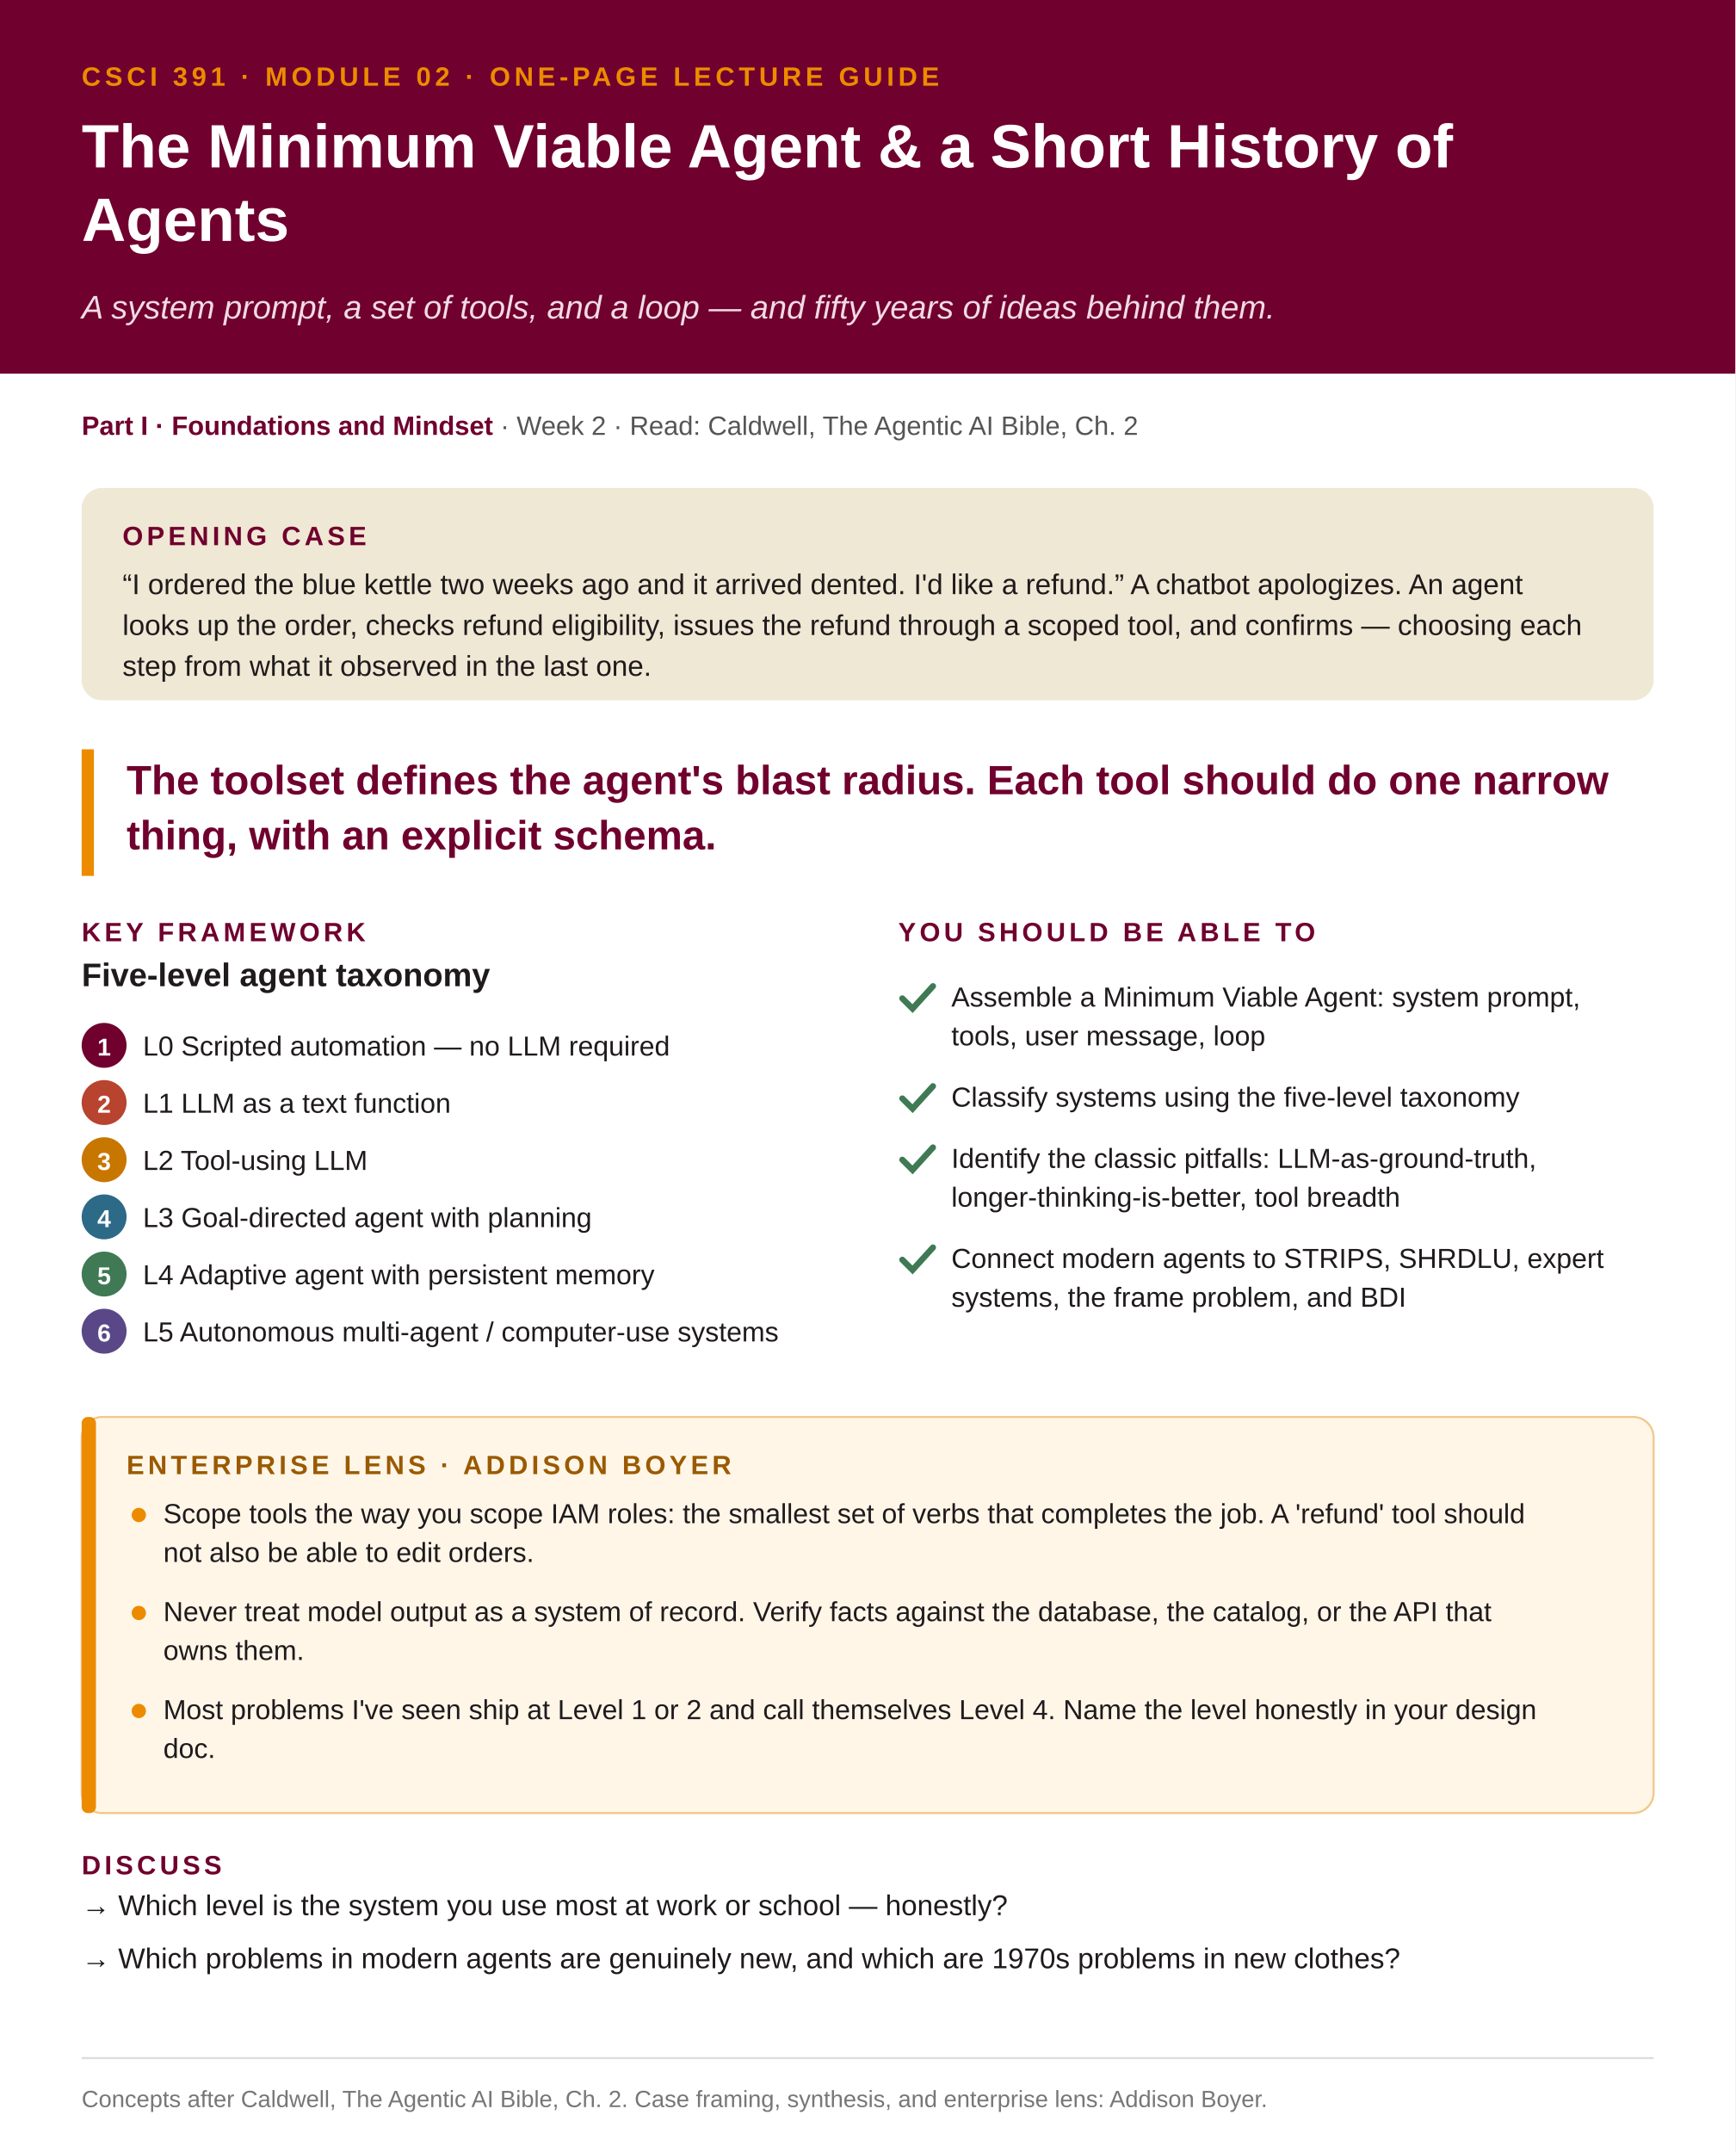
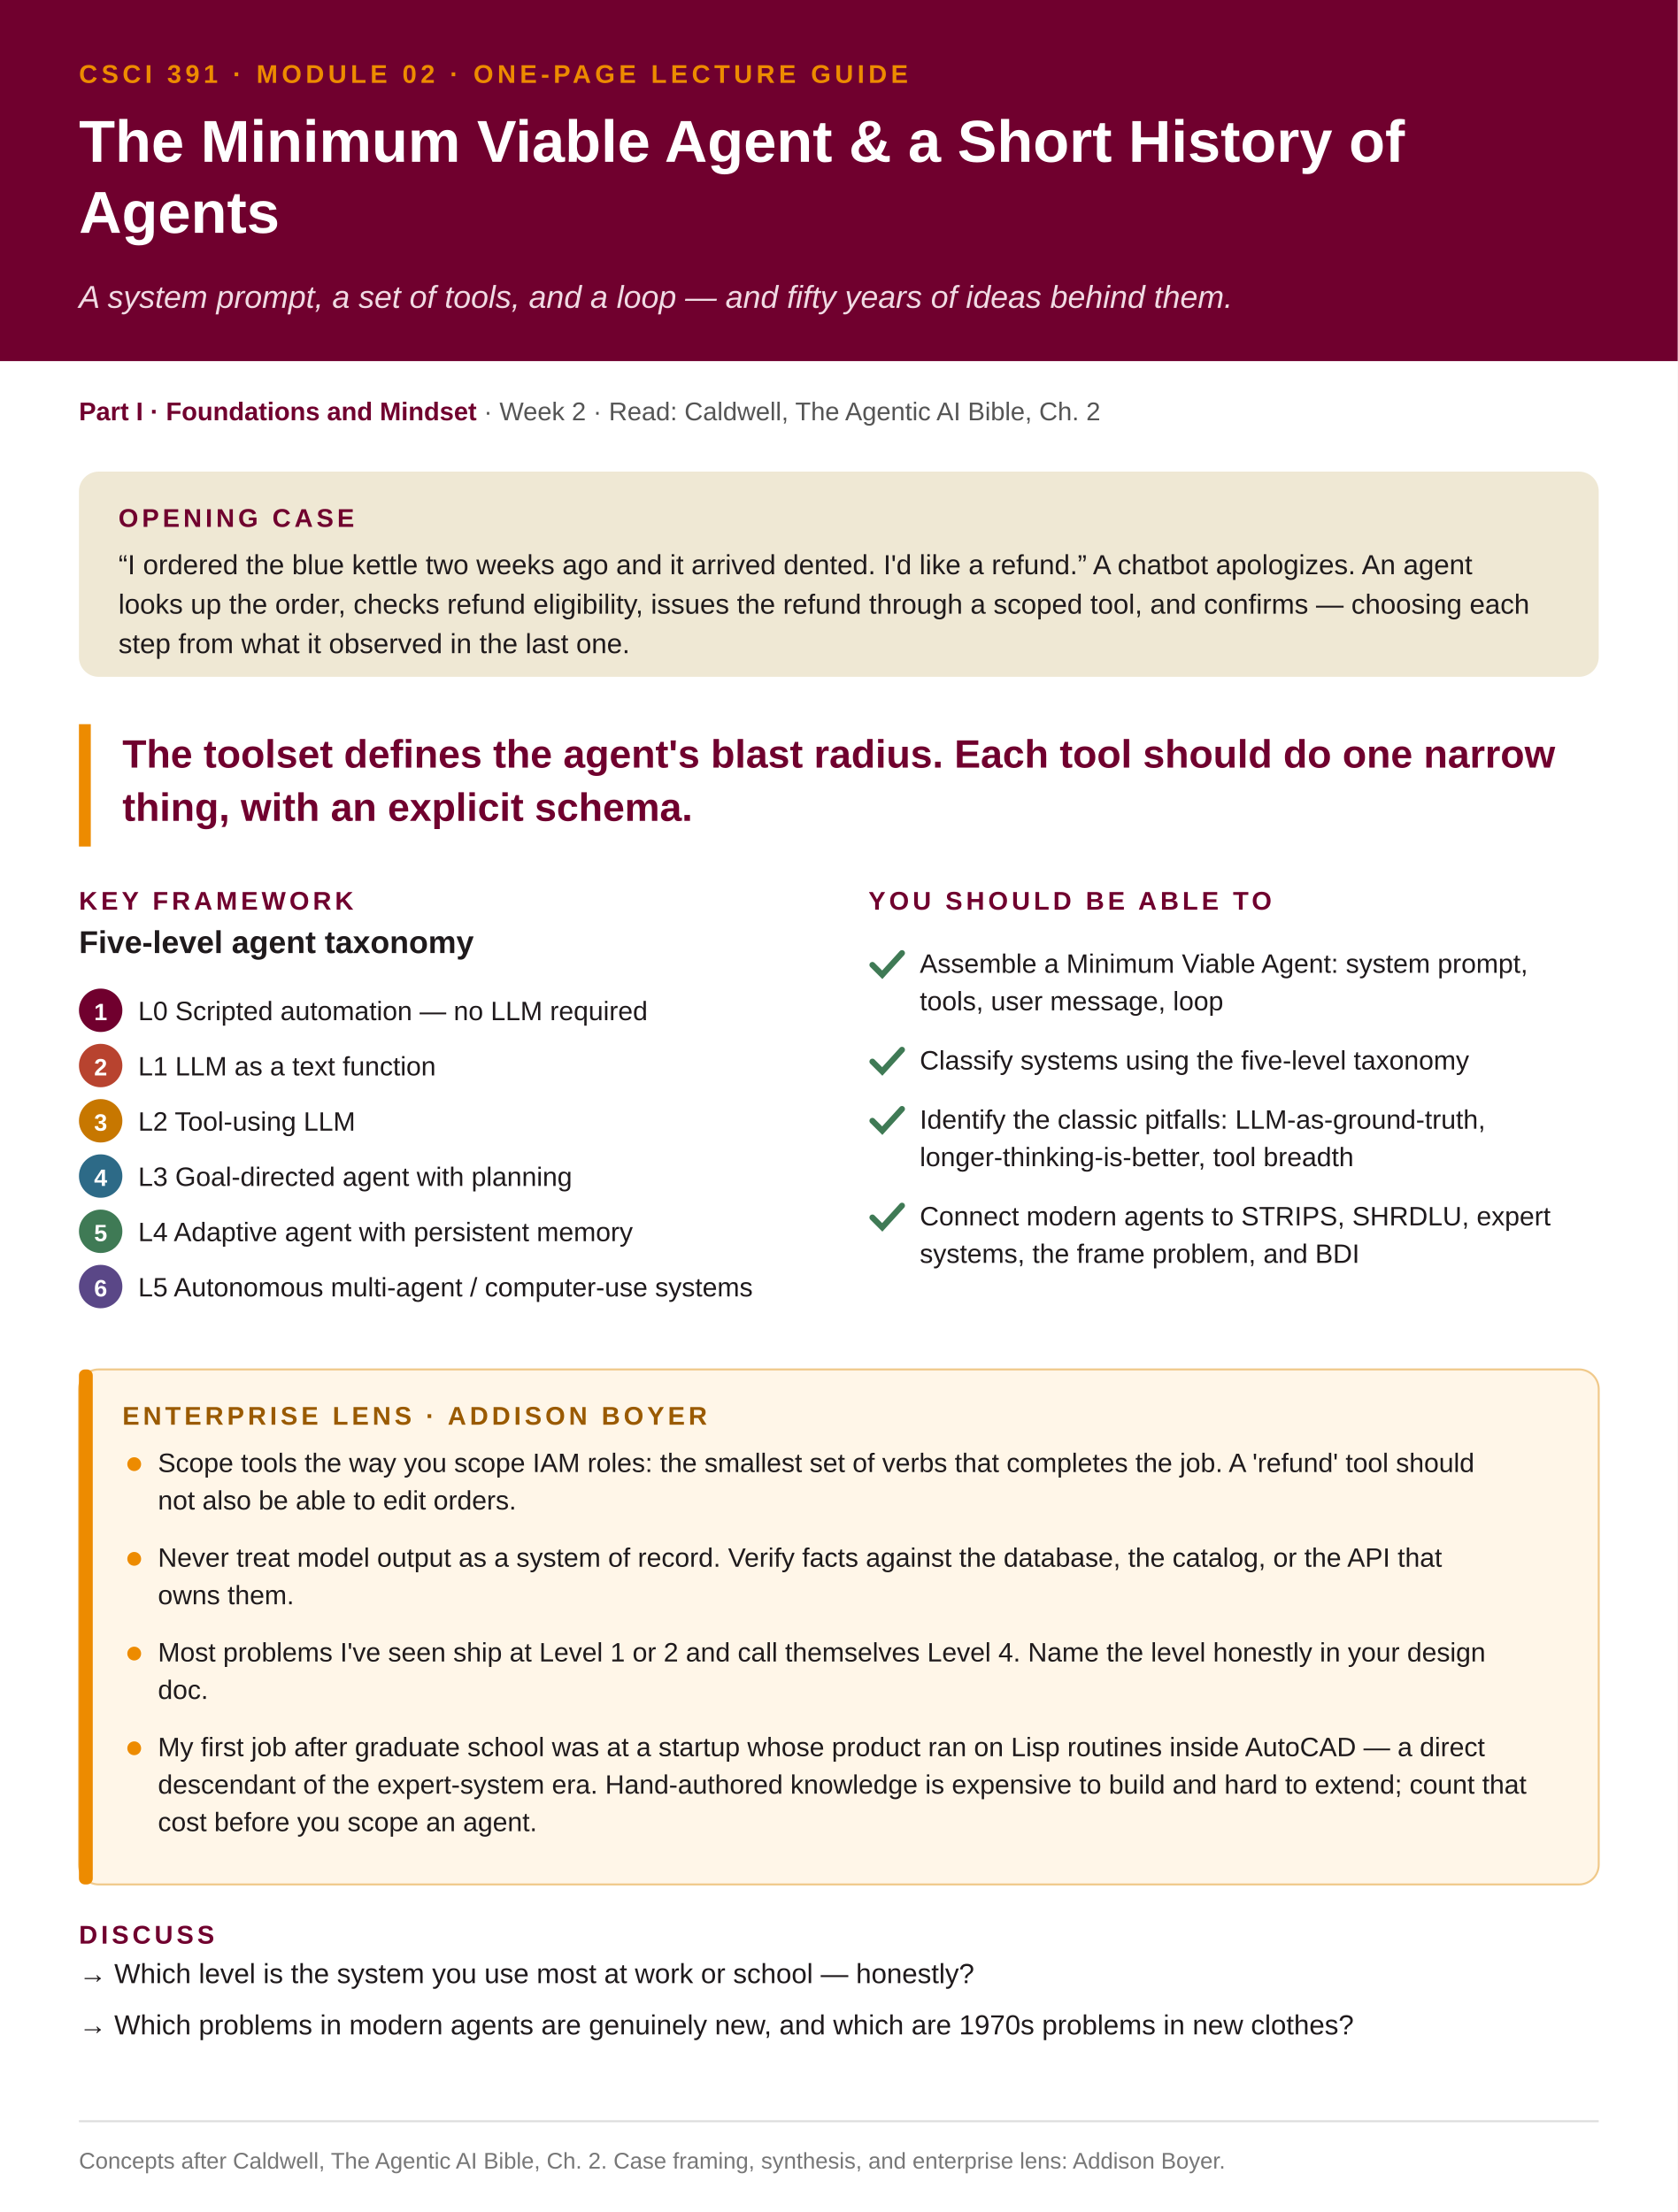
- <svg xmlns="http://www.w3.org/2000/svg" viewBox="0 0 850 1054" width="850" height="1054" font-family="'Segoe UI', 'Helvetica Neue', Arial, sans-serif">
+ <svg xmlns="http://www.w3.org/2000/svg" viewBox="0 0 850 1121" width="850" height="1121" font-family="'Segoe UI', 'Helvetica Neue', Arial, sans-serif">
  <rect width="100%" height="100%" fill="#fff" />
  <rect width="850" height="183" fill="#70002e" />
  <text x="40" y="42" fill="#ED8B00" font-size="13" font-weight="700" letter-spacing="2">CSCI 391 · MODULE 02 · ONE-PAGE LECTURE GUIDE</text>
  <text x="40" y="82" fill="#fff" font-size="30" font-weight="800">The Minimum Viable Agent &amp; a Short History of</text>
  <text x="40" y="118" fill="#fff" font-size="30" font-weight="800">Agents</text>
  <text x="40" y="156" fill="#f1dbe4" font-size="16" font-style="italic">A system prompt, a set of tools, and a loop — and fifty years of ideas behind them.</text>
  <text x="40" y="213" fill="#555" font-size="13">
    <tspan font-weight="700" fill="#70002e">Part I · Foundations and Mindset</tspan>   ·   Week 2   ·   Read: Caldwell, The Agentic AI Bible, Ch. 2</text>
  <rect x="40" y="239" width="770" height="104" rx="10" fill="#efe8d4" />
  <text x="60" y="267" fill="#70002e" font-size="13" font-weight="800" letter-spacing="1.8">OPENING CASE</text>
  <text x="60" y="291" fill="#1f1a1c" font-size="14">“I ordered the blue kettle two weeks ago and it arrived dented. I'd like a refund.” A chatbot apologizes. An agent</text>
  <text x="60" y="311" fill="#1f1a1c" font-size="14">looks up the order, checks refund eligibility, issues the refund through a scoped tool, and confirms — choosing each</text>
  <text x="60" y="331" fill="#1f1a1c" font-size="14">step from what it observed in the last one.</text>
  <rect x="40" y="367" width="6" height="62" fill="#ED8B00" />
  <text x="62" y="389" fill="#70002e" font-size="20" font-weight="700">The toolset defines the agent's blast radius. Each tool should do one narrow</text>
  <text x="62" y="416" fill="#70002e" font-size="20" font-weight="700">thing, with an explicit schema.</text>
  <text x="40" y="461" fill="#70002e" font-size="13" font-weight="800" letter-spacing="1.8">KEY FRAMEWORK</text>
  <text x="40" y="483" fill="#1f1a1c" font-size="16" font-weight="700">Five-level agent taxonomy</text>
  <circle cx="51" cy="512" r="11" fill="#70002e" />
  <text x="51" y="517" fill="#fff" font-size="12" font-weight="700" text-anchor="middle">1</text>
  <text x="70" y="517" fill="#1f1a1c" font-size="13.5">L0 Scripted automation — no LLM required</text>
  <circle cx="51" cy="540" r="11" fill="#b8432f" />
  <text x="51" y="545" fill="#fff" font-size="12" font-weight="700" text-anchor="middle">2</text>
  <text x="70" y="545" fill="#1f1a1c" font-size="13.5">L1 LLM as a text function</text>
  <circle cx="51" cy="568" r="11" fill="#c77700" />
  <text x="51" y="573" fill="#fff" font-size="12" font-weight="700" text-anchor="middle">3</text>
  <text x="70" y="573" fill="#1f1a1c" font-size="13.5">L2 Tool-using LLM</text>
  <circle cx="51" cy="596" r="11" fill="#2d6a87" />
  <text x="51" y="601" fill="#fff" font-size="12" font-weight="700" text-anchor="middle">4</text>
  <text x="70" y="601" fill="#1f1a1c" font-size="13.5">L3 Goal-directed agent with planning</text>
  <circle cx="51" cy="624" r="11" fill="#3f7a55" />
  <text x="51" y="629" fill="#fff" font-size="12" font-weight="700" text-anchor="middle">5</text>
  <text x="70" y="629" fill="#1f1a1c" font-size="13.5">L4 Adaptive agent with persistent memory</text>
  <circle cx="51" cy="652" r="11" fill="#5a4787" />
  <text x="51" y="657" fill="#fff" font-size="12" font-weight="700" text-anchor="middle">6</text>
  <text x="70" y="657" fill="#1f1a1c" font-size="13.5">L5 Autonomous multi-agent / computer-use systems</text>
  <text x="440.0" y="461" fill="#70002e" font-size="13" font-weight="800" letter-spacing="1.8">YOU SHOULD BE ABLE TO</text>
  <path d="M442.0,489 l5,5 l10,-11" fill="none" stroke="#3f7a55" stroke-width="3" stroke-linecap="round" />
  <text x="466.0" y="493" fill="#1f1a1c" font-size="13.5">Assemble a Minimum Viable Agent: system prompt,</text>
  <text x="466.0" y="512" fill="#1f1a1c" font-size="13.5">tools, user message, loop</text>
  <path d="M442.0,538 l5,5 l10,-11" fill="none" stroke="#3f7a55" stroke-width="3" stroke-linecap="round" />
  <text x="466.0" y="542" fill="#1f1a1c" font-size="13.5">Classify systems using the five-level taxonomy</text>
  <path d="M442.0,568 l5,5 l10,-11" fill="none" stroke="#3f7a55" stroke-width="3" stroke-linecap="round" />
  <text x="466.0" y="572" fill="#1f1a1c" font-size="13.5">Identify the classic pitfalls: LLM-as-ground-truth,</text>
  <text x="466.0" y="591" fill="#1f1a1c" font-size="13.5">longer-thinking-is-better, tool breadth</text>
  <path d="M442.0,617 l5,5 l10,-11" fill="none" stroke="#3f7a55" stroke-width="3" stroke-linecap="round" />
  <text x="466.0" y="621" fill="#1f1a1c" font-size="13.5">Connect modern agents to STRIPS, SHRDLU, expert</text>
  <text x="466.0" y="640" fill="#1f1a1c" font-size="13.5">systems, the frame problem, and BDI</text>
-   <rect x="40" y="694" width="770" height="194" rx="10" fill="#fff6e8" stroke="#f0c98a" />
-   <rect x="40" y="694" width="7" height="194" rx="3" fill="#ED8B00" />
+   <rect x="40" y="694" width="770" height="261" rx="10" fill="#fff6e8" stroke="#f0c98a" />
+   <rect x="40" y="694" width="7" height="261" rx="3" fill="#ED8B00" />
  <text x="62" y="722" fill="#9a5a00" font-size="13" font-weight="800" letter-spacing="1.8">ENTERPRISE LENS · ADDISON BOYER</text>
  <circle cx="68" cy="742" r="3.5" fill="#ED8B00" />
  <text x="80" y="746" fill="#1f1a1c" font-size="13.5">Scope tools the way you scope IAM roles: the smallest set of verbs that completes the job. A 'refund' tool should</text>
  <text x="80" y="765" fill="#1f1a1c" font-size="13.5">not also be able to edit orders.</text>
  <circle cx="68" cy="790" r="3.5" fill="#ED8B00" />
  <text x="80" y="794" fill="#1f1a1c" font-size="13.5">Never treat model output as a system of record. Verify facts against the database, the catalog, or the API that</text>
  <text x="80" y="813" fill="#1f1a1c" font-size="13.5">owns them.</text>
  <circle cx="68" cy="838" r="3.5" fill="#ED8B00" />
  <text x="80" y="842" fill="#1f1a1c" font-size="13.5">Most problems I've seen ship at Level 1 or 2 and call themselves Level 4. Name the level honestly in your design</text>
  <text x="80" y="861" fill="#1f1a1c" font-size="13.5">doc.</text>
-   <text x="40" y="918" fill="#70002e" font-size="13" font-weight="800" letter-spacing="1.8">DISCUSS</text>
-   <text x="40" y="938" fill="#1f1a1c" font-size="14">→  Which level is the system you use most at work or school — honestly?</text>
-   <text x="40" y="964" fill="#1f1a1c" font-size="14">→  Which problems in modern agents are genuinely new, and which are 1970s problems in new clothes?</text>
-   <line x1="40" y1="1008" x2="810" y2="1008" stroke="#ddd" />
-   <text x="40" y="1032" fill="#777" font-size="11.5">Concepts after Caldwell, The Agentic AI Bible, Ch. 2. Case framing, synthesis, and enterprise lens: Addison Boyer.</text>
+   <circle cx="68" cy="886" r="3.5" fill="#ED8B00" />
+   <text x="80" y="890" fill="#1f1a1c" font-size="13.5">My first job after graduate school was at a startup whose product ran on Lisp routines inside AutoCAD — a direct</text>
+   <text x="80" y="909" fill="#1f1a1c" font-size="13.5">descendant of the expert-system era. Hand-authored knowledge is expensive to build and hard to extend; count that</text>
+   <text x="80" y="928" fill="#1f1a1c" font-size="13.5">cost before you scope an agent.</text>
+   <text x="40" y="985" fill="#70002e" font-size="13" font-weight="800" letter-spacing="1.8">DISCUSS</text>
+   <text x="40" y="1005" fill="#1f1a1c" font-size="14">→  Which level is the system you use most at work or school — honestly?</text>
+   <text x="40" y="1031" fill="#1f1a1c" font-size="14">→  Which problems in modern agents are genuinely new, and which are 1970s problems in new clothes?</text>
+   <line x1="40" y1="1075" x2="810" y2="1075" stroke="#ddd" />
+   <text x="40" y="1099" fill="#777" font-size="11.5">Concepts after Caldwell, The Agentic AI Bible, Ch. 2. Case framing, synthesis, and enterprise lens: Addison Boyer.</text>
</svg>
